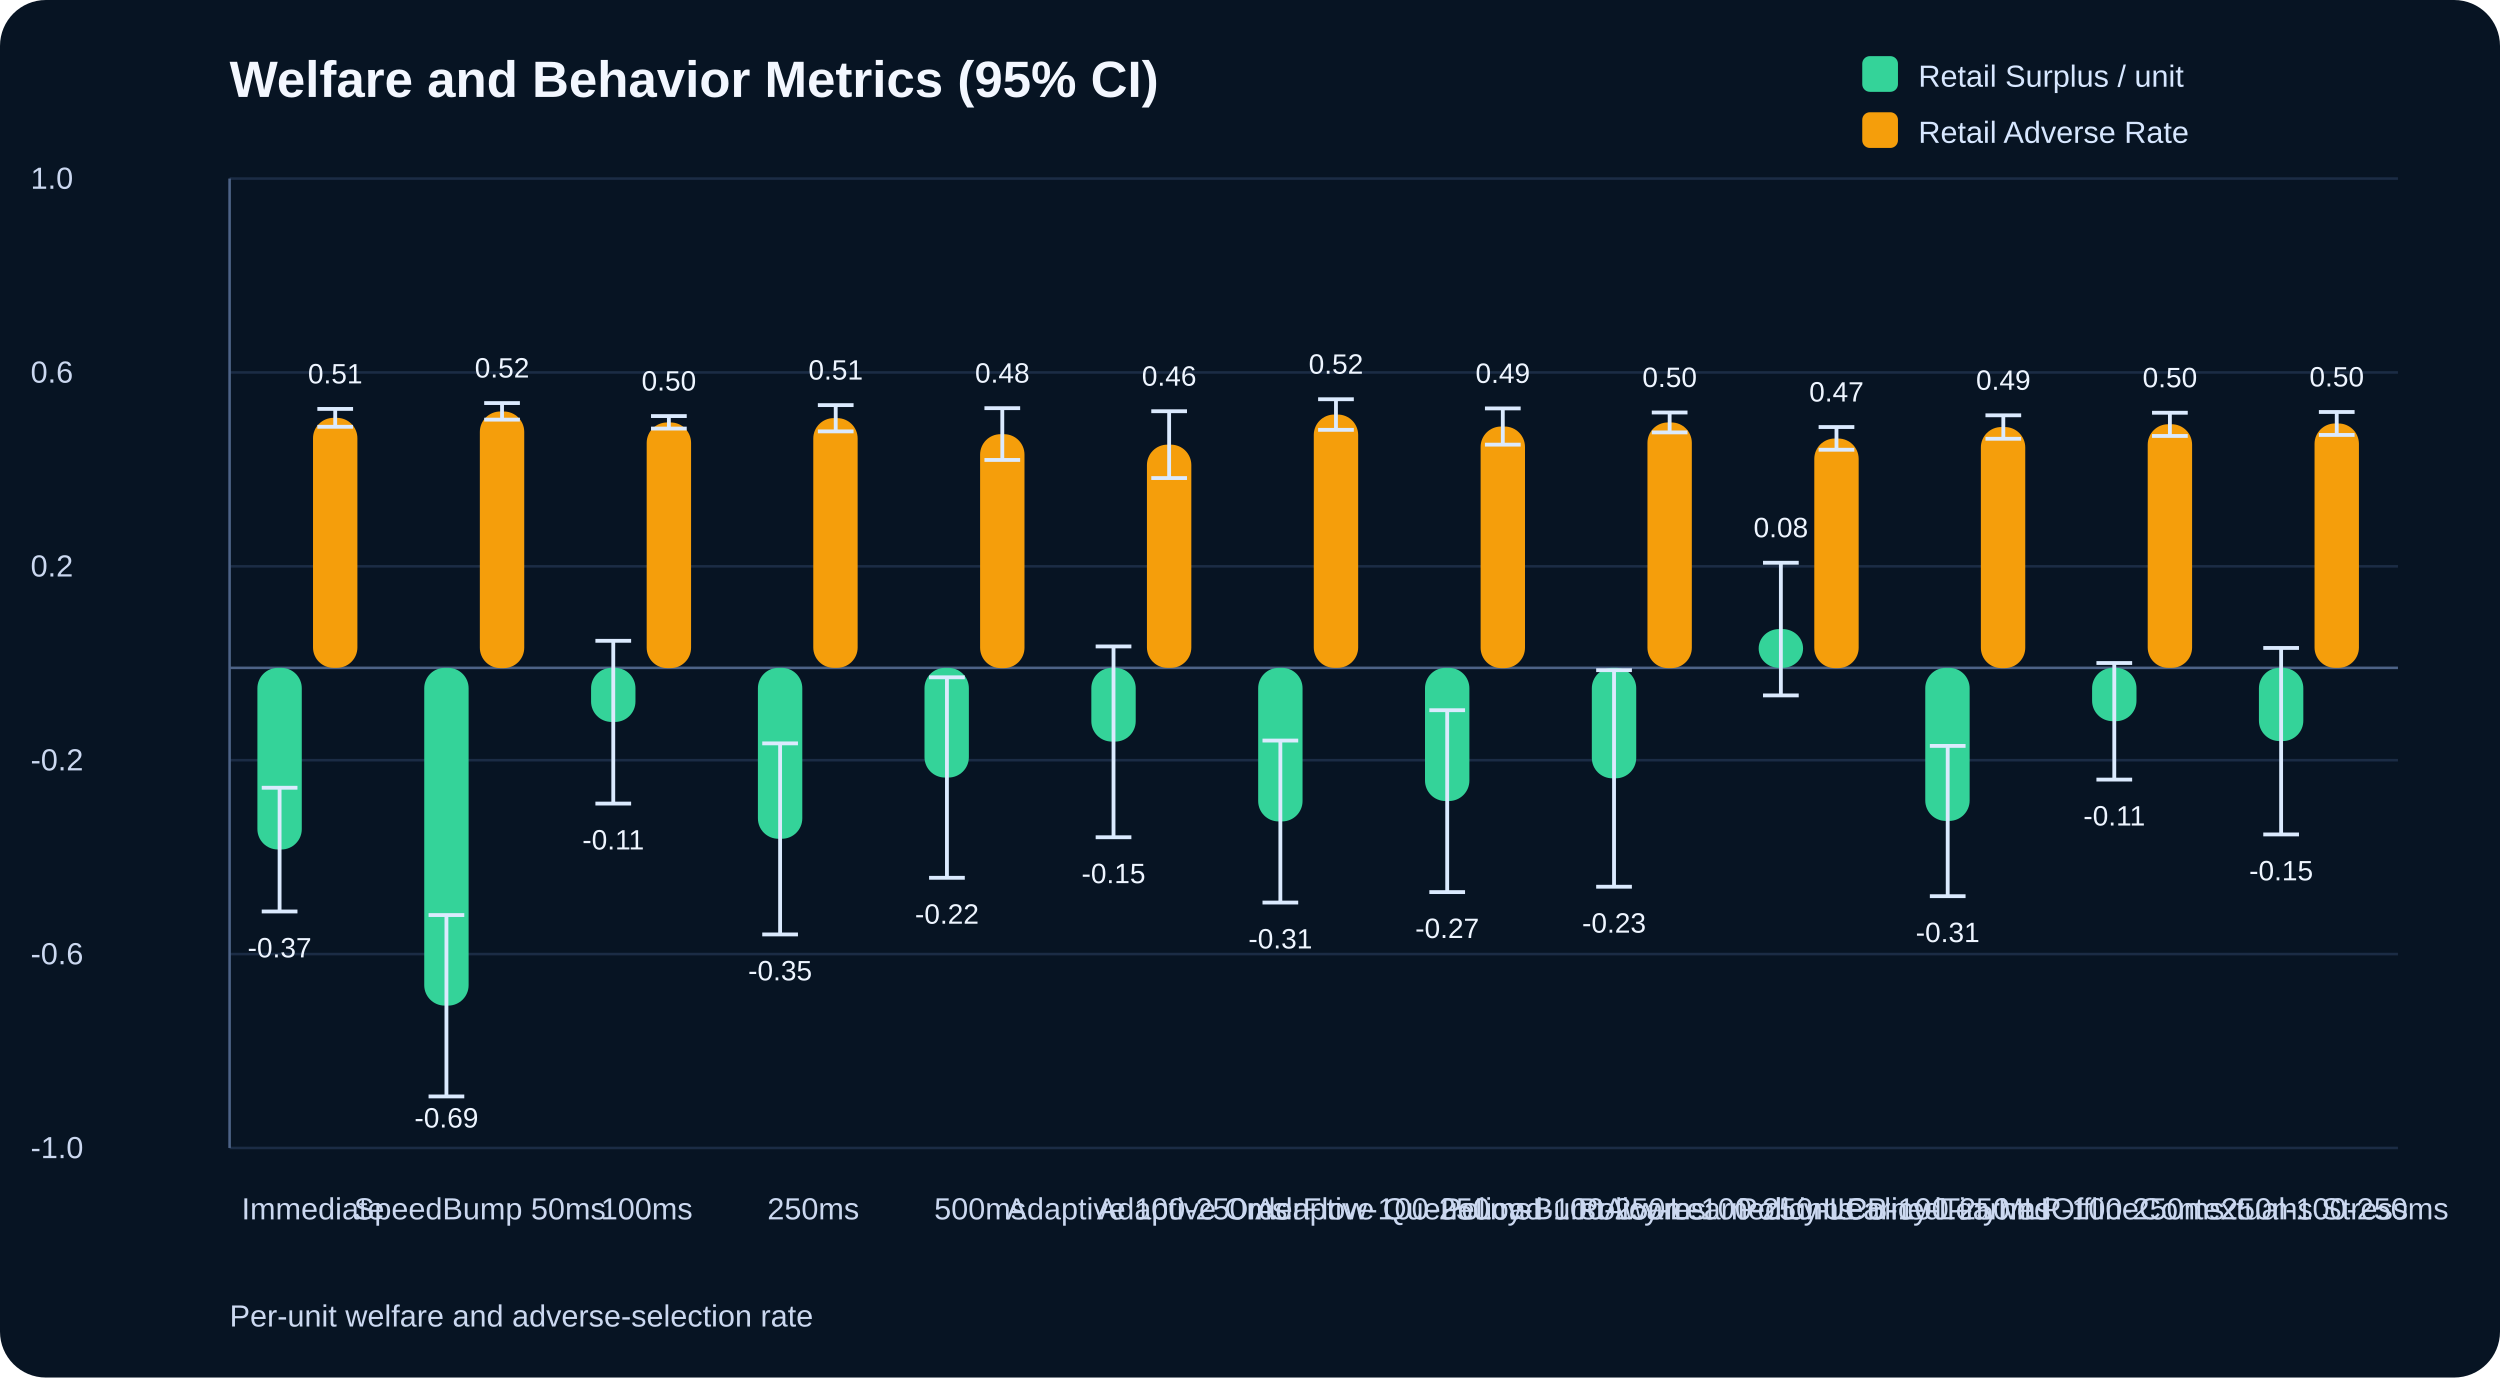
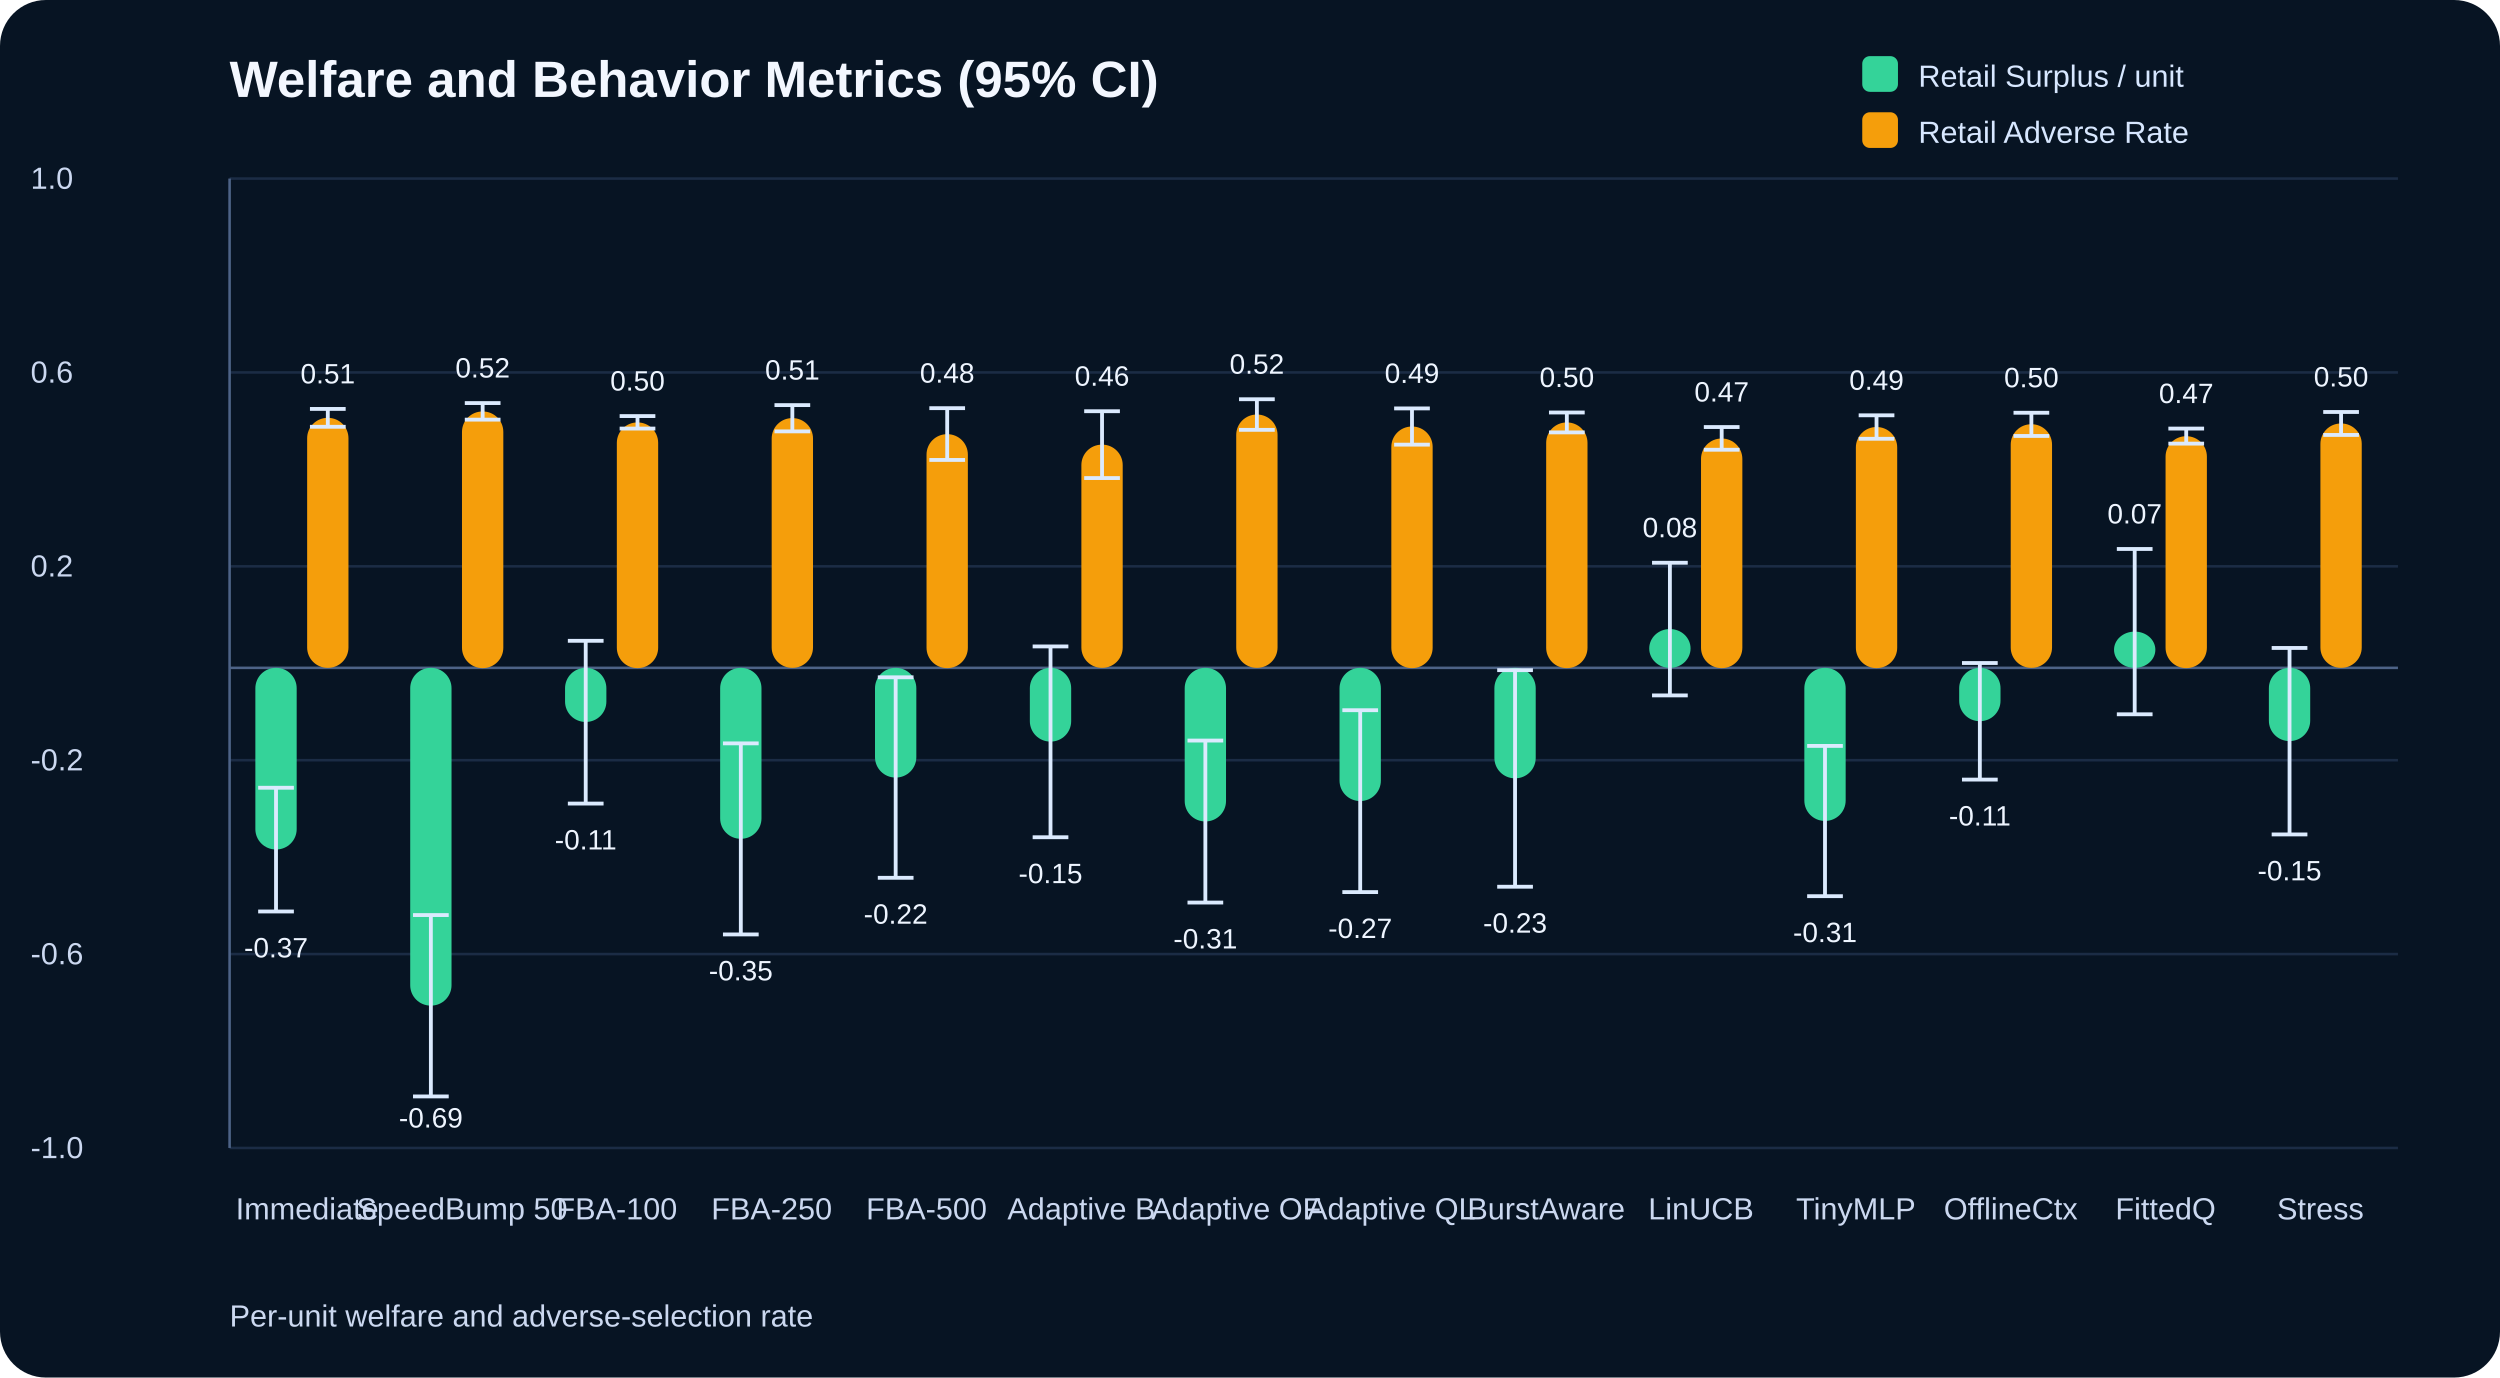
<svg xmlns="http://www.w3.org/2000/svg" width="980" height="540" viewBox="0 0 980 540" role="img">
  <style>.title{font:700 20px Arial; fill:#f3f7ff;}.label{font:12px Arial; fill:#cbd8f0;}.value{font:11px Arial; fill:#eef5ff;}.axis{stroke:#4d6387; stroke-width:1;}.grid{stroke:#20324d; stroke-width:1; opacity:.8;}.legend{font:12px Arial; fill:#d7e7ff;}.bg{fill:#071423;}.err{stroke:#dbeafe; stroke-width:1.5;}</style>
  <rect class="bg" x="0" y="0" width="980" height="540" rx="18" />
  <text class="title" x="90" y="38">Welfare and Behavior Metrics (95% CI)</text>
  <text class="label" x="90" y="520">Per-unit welfare and adverse-selection rate</text>
  <line class="grid" x1="90" y1="70.0" x2="940" y2="70.0" />
  <text class="label" x="12" y="74.0">1.0</text>
  <line class="grid" x1="90" y1="146.0" x2="940" y2="146.0" />
  <text class="label" x="12" y="150.0">0.6</text>
  <line class="grid" x1="90" y1="222.0" x2="940" y2="222.0" />
  <text class="label" x="12" y="226.0">0.2</text>
  <line class="grid" x1="90" y1="298.0" x2="940" y2="298.0" />
  <text class="label" x="12" y="302.0">-0.2</text>
  <line class="grid" x1="90" y1="374.0" x2="940" y2="374.0" />
  <text class="label" x="12" y="378.0">-0.6</text>
  <line class="grid" x1="90" y1="450.0" x2="940" y2="450.0" />
  <text class="label" x="12" y="454.0">-1.0</text>
  <line class="axis" x1="90" y1="70" x2="90" y2="450" />
  <line class="axis" x1="90" y1="261.8" x2="940" y2="261.8" />
-   <rect x="100.9" y="261.8" width="17.4" height="71.2" fill="#34d399" rx="8" />
-   <line class="err" x1="109.6" y1="308.8" x2="109.6" y2="357.3" />
-   <line class="err" x1="102.6" y1="308.8" x2="116.6" y2="308.8" />
-   <line class="err" x1="102.6" y1="357.3" x2="116.6" y2="357.3" />
-   <text class="value" x="109.6" y="375.3" text-anchor="middle">-0.37</text>
-   <rect x="122.7" y="163.8" width="17.4" height="98.0" fill="#f59e0b" rx="8" />
-   <line class="err" x1="131.4" y1="160.3" x2="131.4" y2="167.3" />
-   <line class="err" x1="124.4" y1="160.3" x2="138.4" y2="160.3" />
-   <line class="err" x1="124.4" y1="167.3" x2="138.4" y2="167.3" />
-   <text class="value" x="131.4" y="150.3" text-anchor="middle">0.51</text>
-   <text class="label" x="122.7" y="478" text-anchor="middle">Immediate</text>
-   <rect x="166.3" y="261.8" width="17.4" height="132.4" fill="#34d399" rx="8" />
-   <line class="err" x1="175.0" y1="358.7" x2="175.0" y2="429.8" />
-   <line class="err" x1="168.0" y1="358.7" x2="182.0" y2="358.7" />
-   <line class="err" x1="168.0" y1="429.8" x2="182.0" y2="429.8" />
-   <text class="value" x="175.0" y="442.0" text-anchor="middle">-0.69</text>
-   <rect x="188.1" y="161.3" width="17.4" height="100.6" fill="#f59e0b" rx="8" />
-   <line class="err" x1="196.8" y1="158.0" x2="196.8" y2="164.5" />
-   <line class="err" x1="189.8" y1="158.0" x2="203.8" y2="158.0" />
-   <line class="err" x1="189.8" y1="164.5" x2="203.8" y2="164.5" />
-   <text class="value" x="196.8" y="148.0" text-anchor="middle">0.52</text>
-   <text class="label" x="188.1" y="478" text-anchor="middle">SpeedBump 50ms</text>
-   <rect x="231.7" y="261.8" width="17.4" height="21.2" fill="#34d399" rx="8" />
-   <line class="err" x1="240.4" y1="251.2" x2="240.4" y2="315.0" />
-   <line class="err" x1="233.4" y1="251.2" x2="247.4" y2="251.2" />
-   <line class="err" x1="233.4" y1="315.0" x2="247.4" y2="315.0" />
-   <text class="value" x="240.4" y="333.0" text-anchor="middle">-0.11</text>
-   <rect x="253.5" y="165.6" width="17.4" height="96.3" fill="#f59e0b" rx="8" />
-   <line class="err" x1="262.2" y1="163.1" x2="262.2" y2="168.0" />
-   <line class="err" x1="255.2" y1="163.1" x2="269.2" y2="163.1" />
-   <line class="err" x1="255.2" y1="168.0" x2="269.2" y2="168.0" />
-   <text class="value" x="262.2" y="153.1" text-anchor="middle">0.50</text>
-   <text class="label" x="253.5" y="478" text-anchor="middle">100ms</text>
-   <rect x="297.1" y="261.8" width="17.4" height="67.0" fill="#34d399" rx="8" />
-   <line class="err" x1="305.8" y1="291.4" x2="305.8" y2="366.3" />
-   <line class="err" x1="298.8" y1="291.4" x2="312.8" y2="291.4" />
-   <line class="err" x1="298.8" y1="366.3" x2="312.8" y2="366.3" />
-   <text class="value" x="305.8" y="384.3" text-anchor="middle">-0.35</text>
-   <rect x="318.8" y="163.9" width="17.4" height="97.9" fill="#f59e0b" rx="8" />
-   <line class="err" x1="327.6" y1="158.8" x2="327.6" y2="169.1" />
-   <line class="err" x1="320.6" y1="158.8" x2="334.6" y2="158.8" />
-   <line class="err" x1="320.6" y1="169.1" x2="334.6" y2="169.1" />
-   <text class="value" x="327.6" y="148.8" text-anchor="middle">0.51</text>
-   <text class="label" x="318.8" y="478" text-anchor="middle">250ms</text>
-   <rect x="362.4" y="261.8" width="17.4" height="43.0" fill="#34d399" rx="8" />
-   <line class="err" x1="371.2" y1="265.5" x2="371.2" y2="344.1" />
-   <line class="err" x1="364.2" y1="265.5" x2="378.2" y2="265.5" />
-   <line class="err" x1="364.2" y1="344.1" x2="378.2" y2="344.1" />
-   <text class="value" x="371.2" y="362.1" text-anchor="middle">-0.22</text>
-   <rect x="384.2" y="170.2" width="17.4" height="91.7" fill="#f59e0b" rx="8" />
-   <line class="err" x1="392.9" y1="160.0" x2="392.9" y2="180.3" />
-   <line class="err" x1="385.9" y1="160.0" x2="399.9" y2="160.0" />
-   <line class="err" x1="385.9" y1="180.3" x2="399.9" y2="180.3" />
-   <text class="value" x="392.9" y="150.0" text-anchor="middle">0.48</text>
-   <text class="label" x="384.2" y="478" text-anchor="middle">500ms</text>
-   <rect x="427.8" y="261.8" width="17.4" height="28.9" fill="#34d399" rx="8" />
-   <line class="err" x1="436.5" y1="253.4" x2="436.5" y2="328.2" />
-   <line class="err" x1="429.5" y1="253.4" x2="443.5" y2="253.4" />
-   <line class="err" x1="429.5" y1="328.2" x2="443.5" y2="328.2" />
-   <text class="value" x="436.5" y="346.2" text-anchor="middle">-0.15</text>
-   <rect x="449.6" y="174.3" width="17.4" height="87.5" fill="#f59e0b" rx="8" />
-   <line class="err" x1="458.3" y1="161.2" x2="458.3" y2="187.4" />
-   <line class="err" x1="451.3" y1="161.2" x2="465.3" y2="161.2" />
-   <line class="err" x1="451.3" y1="187.4" x2="465.3" y2="187.4" />
-   <text class="value" x="458.3" y="151.2" text-anchor="middle">0.46</text>
-   <text class="label" x="449.6" y="478" text-anchor="middle">Adaptive 100-250ms</text>
-   <rect x="493.2" y="261.8" width="17.4" height="60.2" fill="#34d399" rx="8" />
-   <line class="err" x1="501.9" y1="290.3" x2="501.9" y2="353.8" />
-   <line class="err" x1="494.9" y1="290.3" x2="508.9" y2="290.3" />
-   <line class="err" x1="494.9" y1="353.8" x2="508.9" y2="353.8" />
-   <text class="value" x="501.9" y="371.8" text-anchor="middle">-0.31</text>
-   <rect x="515.0" y="162.5" width="17.4" height="99.3" fill="#f59e0b" rx="8" />
-   <line class="err" x1="523.7" y1="156.5" x2="523.7" y2="168.5" />
-   <line class="err" x1="516.7" y1="156.5" x2="530.7" y2="156.5" />
-   <line class="err" x1="516.7" y1="168.5" x2="530.7" y2="168.5" />
-   <text class="value" x="523.7" y="146.5" text-anchor="middle">0.52</text>
-   <text class="label" x="515.0" y="478" text-anchor="middle">Adaptive OrderFlow-100-250ms</text>
-   <rect x="558.6" y="261.8" width="17.4" height="52.2" fill="#34d399" rx="8" />
-   <line class="err" x1="567.3" y1="278.4" x2="567.3" y2="349.7" />
-   <line class="err" x1="560.3" y1="278.4" x2="574.3" y2="278.4" />
-   <line class="err" x1="560.3" y1="349.7" x2="574.3" y2="349.7" />
-   <text class="value" x="567.3" y="367.7" text-anchor="middle">-0.27</text>
-   <rect x="580.4" y="167.2" width="17.4" height="94.7" fill="#f59e0b" rx="8" />
-   <line class="err" x1="589.1" y1="160.1" x2="589.1" y2="174.3" />
-   <line class="err" x1="582.1" y1="160.1" x2="596.1" y2="160.1" />
-   <line class="err" x1="582.1" y1="174.3" x2="596.1" y2="174.3" />
-   <text class="value" x="589.1" y="150.1" text-anchor="middle">0.49</text>
-   <text class="label" x="580.4" y="478" text-anchor="middle">Adaptive QueueLoad-100-250ms</text>
-   <rect x="624.0" y="261.8" width="17.4" height="43.3" fill="#34d399" rx="8" />
-   <line class="err" x1="632.7" y1="262.7" x2="632.7" y2="347.6" />
-   <line class="err" x1="625.7" y1="262.7" x2="639.7" y2="262.7" />
-   <line class="err" x1="625.7" y1="347.6" x2="639.7" y2="347.6" />
-   <text class="value" x="632.7" y="365.6" text-anchor="middle">-0.23</text>
-   <rect x="645.8" y="165.6" width="17.4" height="96.3" fill="#f59e0b" rx="8" />
-   <line class="err" x1="654.5" y1="161.7" x2="654.5" y2="169.5" />
-   <line class="err" x1="647.5" y1="161.7" x2="661.5" y2="161.7" />
-   <line class="err" x1="647.5" y1="169.5" x2="661.5" y2="169.5" />
-   <text class="value" x="654.5" y="151.7" text-anchor="middle">0.50</text>
-   <text class="label" x="645.8" y="478" text-anchor="middle">Policy-BurstAware-100-250ms</text>
-   <rect x="689.4" y="246.6" width="17.4" height="15.2" fill="#34d399" rx="8" />
-   <line class="err" x1="698.1" y1="220.6" x2="698.1" y2="272.6" />
-   <line class="err" x1="691.1" y1="220.6" x2="705.1" y2="220.6" />
-   <line class="err" x1="691.1" y1="272.6" x2="705.1" y2="272.6" />
-   <text class="value" x="698.1" y="210.6" text-anchor="middle">0.08</text>
-   <rect x="711.2" y="171.9" width="17.4" height="90.0" fill="#f59e0b" rx="8" />
-   <line class="err" x1="719.9" y1="167.4" x2="719.9" y2="176.3" />
-   <line class="err" x1="712.9" y1="167.4" x2="726.9" y2="167.4" />
-   <line class="err" x1="712.9" y1="176.3" x2="726.9" y2="176.3" />
-   <text class="value" x="719.9" y="157.4" text-anchor="middle">0.47</text>
-   <text class="label" x="711.2" y="478" text-anchor="middle">Policy-LearnedLinUCB-100-250ms</text>
-   <rect x="754.7" y="261.8" width="17.4" height="60.0" fill="#34d399" rx="8" />
-   <line class="err" x1="763.5" y1="292.4" x2="763.5" y2="351.3" />
-   <line class="err" x1="756.5" y1="292.4" x2="770.5" y2="292.4" />
-   <line class="err" x1="756.5" y1="351.3" x2="770.5" y2="351.3" />
-   <text class="value" x="763.5" y="369.3" text-anchor="middle">-0.31</text>
-   <rect x="776.5" y="167.4" width="17.4" height="94.5" fill="#f59e0b" rx="8" />
-   <line class="err" x1="785.3" y1="162.8" x2="785.3" y2="172.0" />
-   <line class="err" x1="778.3" y1="162.8" x2="792.3" y2="162.8" />
-   <line class="err" x1="778.3" y1="172.0" x2="792.3" y2="172.0" />
-   <text class="value" x="785.3" y="152.8" text-anchor="middle">0.49</text>
-   <text class="label" x="776.5" y="478" text-anchor="middle">Policy-LearnedTinyMLP-100-250ms</text>
-   <rect x="820.1" y="261.8" width="17.4" height="20.9" fill="#34d399" rx="8" />
-   <line class="err" x1="828.8" y1="259.9" x2="828.8" y2="305.6" />
-   <line class="err" x1="821.8" y1="259.9" x2="835.8" y2="259.9" />
-   <line class="err" x1="821.8" y1="305.6" x2="835.8" y2="305.6" />
-   <text class="value" x="828.8" y="323.6" text-anchor="middle">-0.11</text>
-   <rect x="841.9" y="166.3" width="17.4" height="95.5" fill="#f59e0b" rx="8" />
-   <line class="err" x1="850.6" y1="161.8" x2="850.6" y2="170.9" />
-   <line class="err" x1="843.6" y1="161.8" x2="857.6" y2="161.8" />
-   <line class="err" x1="843.6" y1="170.9" x2="857.6" y2="170.9" />
-   <text class="value" x="850.6" y="151.8" text-anchor="middle">0.50</text>
-   <text class="label" x="841.9" y="478" text-anchor="middle">Policy-LearnedOfflineContextual-100-250ms</text>
-   <rect x="885.5" y="261.8" width="17.4" height="28.7" fill="#34d399" rx="8" />
-   <line class="err" x1="894.2" y1="254.0" x2="894.2" y2="327.1" />
-   <line class="err" x1="887.2" y1="254.0" x2="901.2" y2="254.0" />
-   <line class="err" x1="887.2" y1="327.1" x2="901.2" y2="327.1" />
-   <text class="value" x="894.2" y="345.1" text-anchor="middle">-0.15</text>
-   <rect x="907.3" y="166.0" width="17.4" height="95.8" fill="#f59e0b" rx="8" />
-   <line class="err" x1="916.0" y1="161.5" x2="916.0" y2="170.5" />
-   <line class="err" x1="909.0" y1="161.5" x2="923.0" y2="161.5" />
-   <line class="err" x1="909.0" y1="170.5" x2="923.0" y2="170.5" />
-   <text class="value" x="916.0" y="151.5" text-anchor="middle">0.50</text>
-   <text class="label" x="907.3" y="478" text-anchor="middle">250ms Stress</text>
+   <rect x="100.1" y="261.8" width="16.2" height="71.2" fill="#34d399" rx="8" />
+   <line class="err" x1="108.2" y1="308.8" x2="108.2" y2="357.3" />
+   <line class="err" x1="101.2" y1="308.8" x2="115.2" y2="308.8" />
+   <line class="err" x1="101.2" y1="357.3" x2="115.2" y2="357.3" />
+   <text class="value" x="108.2" y="375.3" text-anchor="middle">-0.37</text>
+   <rect x="120.4" y="163.8" width="16.2" height="98.0" fill="#f59e0b" rx="8" />
+   <line class="err" x1="128.5" y1="160.3" x2="128.5" y2="167.3" />
+   <line class="err" x1="121.5" y1="160.3" x2="135.5" y2="160.3" />
+   <line class="err" x1="121.5" y1="167.3" x2="135.5" y2="167.3" />
+   <text class="value" x="128.5" y="150.3" text-anchor="middle">0.51</text>
+   <text class="label" x="120.4" y="478" text-anchor="middle">Immediate</text>
+   <rect x="160.8" y="261.8" width="16.2" height="132.4" fill="#34d399" rx="8" />
+   <line class="err" x1="168.9" y1="358.7" x2="168.9" y2="429.8" />
+   <line class="err" x1="161.9" y1="358.7" x2="175.9" y2="358.7" />
+   <line class="err" x1="161.9" y1="429.8" x2="175.9" y2="429.8" />
+   <text class="value" x="168.9" y="442.0" text-anchor="middle">-0.69</text>
+   <rect x="181.1" y="161.3" width="16.2" height="100.6" fill="#f59e0b" rx="8" />
+   <line class="err" x1="189.2" y1="158.0" x2="189.2" y2="164.5" />
+   <line class="err" x1="182.2" y1="158.0" x2="196.2" y2="158.0" />
+   <line class="err" x1="182.2" y1="164.5" x2="196.2" y2="164.5" />
+   <text class="value" x="189.2" y="148.0" text-anchor="middle">0.52</text>
+   <text class="label" x="181.1" y="478" text-anchor="middle">SpeedBump 50</text>
+   <rect x="221.5" y="261.8" width="16.2" height="21.2" fill="#34d399" rx="8" />
+   <line class="err" x1="229.6" y1="251.2" x2="229.6" y2="315.0" />
+   <line class="err" x1="222.6" y1="251.2" x2="236.6" y2="251.2" />
+   <line class="err" x1="222.6" y1="315.0" x2="236.6" y2="315.0" />
+   <text class="value" x="229.6" y="333.0" text-anchor="middle">-0.11</text>
+   <rect x="241.8" y="165.6" width="16.2" height="96.3" fill="#f59e0b" rx="8" />
+   <line class="err" x1="249.9" y1="163.1" x2="249.9" y2="168.0" />
+   <line class="err" x1="242.9" y1="163.1" x2="256.9" y2="163.1" />
+   <line class="err" x1="242.9" y1="168.0" x2="256.9" y2="168.0" />
+   <text class="value" x="249.9" y="153.1" text-anchor="middle">0.50</text>
+   <text class="label" x="241.8" y="478" text-anchor="middle">FBA-100</text>
+   <rect x="282.3" y="261.8" width="16.2" height="67.0" fill="#34d399" rx="8" />
+   <line class="err" x1="290.4" y1="291.4" x2="290.4" y2="366.3" />
+   <line class="err" x1="283.4" y1="291.4" x2="297.4" y2="291.4" />
+   <line class="err" x1="283.4" y1="366.3" x2="297.4" y2="366.3" />
+   <text class="value" x="290.4" y="384.3" text-anchor="middle">-0.35</text>
+   <rect x="302.5" y="163.9" width="16.2" height="97.9" fill="#f59e0b" rx="8" />
+   <line class="err" x1="310.6" y1="158.8" x2="310.6" y2="169.1" />
+   <line class="err" x1="303.6" y1="158.8" x2="317.6" y2="158.8" />
+   <line class="err" x1="303.6" y1="169.1" x2="317.6" y2="169.1" />
+   <text class="value" x="310.6" y="148.8" text-anchor="middle">0.51</text>
+   <text class="label" x="302.5" y="478" text-anchor="middle">FBA-250</text>
+   <rect x="343.0" y="261.8" width="16.2" height="43.0" fill="#34d399" rx="8" />
+   <line class="err" x1="351.1" y1="265.5" x2="351.1" y2="344.1" />
+   <line class="err" x1="344.1" y1="265.5" x2="358.1" y2="265.5" />
+   <line class="err" x1="344.1" y1="344.1" x2="358.1" y2="344.1" />
+   <text class="value" x="351.1" y="362.1" text-anchor="middle">-0.22</text>
+   <rect x="363.2" y="170.2" width="16.2" height="91.7" fill="#f59e0b" rx="8" />
+   <line class="err" x1="371.3" y1="160.0" x2="371.3" y2="180.3" />
+   <line class="err" x1="364.3" y1="160.0" x2="378.3" y2="160.0" />
+   <line class="err" x1="364.3" y1="180.3" x2="378.3" y2="180.3" />
+   <text class="value" x="371.3" y="150.0" text-anchor="middle">0.48</text>
+   <text class="label" x="363.2" y="478" text-anchor="middle">FBA-500</text>
+   <rect x="403.7" y="261.8" width="16.2" height="28.9" fill="#34d399" rx="8" />
+   <line class="err" x1="411.8" y1="253.4" x2="411.8" y2="328.2" />
+   <line class="err" x1="404.8" y1="253.4" x2="418.8" y2="253.4" />
+   <line class="err" x1="404.8" y1="328.2" x2="418.8" y2="328.2" />
+   <text class="value" x="411.8" y="346.2" text-anchor="middle">-0.15</text>
+   <rect x="423.9" y="174.3" width="16.2" height="87.5" fill="#f59e0b" rx="8" />
+   <line class="err" x1="432.0" y1="161.2" x2="432.0" y2="187.4" />
+   <line class="err" x1="425.0" y1="161.2" x2="439.0" y2="161.2" />
+   <line class="err" x1="425.0" y1="187.4" x2="439.0" y2="187.4" />
+   <text class="value" x="432.0" y="151.2" text-anchor="middle">0.46</text>
+   <text class="label" x="423.9" y="478" text-anchor="middle">Adaptive B</text>
+   <rect x="464.4" y="261.8" width="16.2" height="60.2" fill="#34d399" rx="8" />
+   <line class="err" x1="472.5" y1="290.3" x2="472.5" y2="353.8" />
+   <line class="err" x1="465.5" y1="290.3" x2="479.5" y2="290.3" />
+   <line class="err" x1="465.5" y1="353.8" x2="479.5" y2="353.8" />
+   <text class="value" x="472.5" y="371.8" text-anchor="middle">-0.31</text>
+   <rect x="484.6" y="162.5" width="16.2" height="99.3" fill="#f59e0b" rx="8" />
+   <line class="err" x1="492.7" y1="156.5" x2="492.7" y2="168.5" />
+   <line class="err" x1="485.7" y1="156.5" x2="499.7" y2="156.5" />
+   <line class="err" x1="485.7" y1="168.5" x2="499.7" y2="168.5" />
+   <text class="value" x="492.7" y="146.5" text-anchor="middle">0.52</text>
+   <text class="label" x="484.6" y="478" text-anchor="middle">Adaptive OF</text>
+   <rect x="525.1" y="261.8" width="16.2" height="52.2" fill="#34d399" rx="8" />
+   <line class="err" x1="533.2" y1="278.4" x2="533.2" y2="349.7" />
+   <line class="err" x1="526.2" y1="278.4" x2="540.2" y2="278.4" />
+   <line class="err" x1="526.2" y1="349.7" x2="540.2" y2="349.7" />
+   <text class="value" x="533.2" y="367.7" text-anchor="middle">-0.27</text>
+   <rect x="545.4" y="167.2" width="16.2" height="94.7" fill="#f59e0b" rx="8" />
+   <line class="err" x1="553.5" y1="160.1" x2="553.5" y2="174.3" />
+   <line class="err" x1="546.5" y1="160.1" x2="560.5" y2="160.1" />
+   <line class="err" x1="546.5" y1="174.3" x2="560.5" y2="174.3" />
+   <text class="value" x="553.5" y="150.1" text-anchor="middle">0.49</text>
+   <text class="label" x="545.4" y="478" text-anchor="middle">Adaptive QL</text>
+   <rect x="585.8" y="261.8" width="16.2" height="43.3" fill="#34d399" rx="8" />
+   <line class="err" x1="593.9" y1="262.7" x2="593.9" y2="347.6" />
+   <line class="err" x1="586.9" y1="262.7" x2="600.9" y2="262.7" />
+   <line class="err" x1="586.9" y1="347.6" x2="600.9" y2="347.6" />
+   <text class="value" x="593.9" y="365.6" text-anchor="middle">-0.23</text>
+   <rect x="606.1" y="165.6" width="16.2" height="96.3" fill="#f59e0b" rx="8" />
+   <line class="err" x1="614.2" y1="161.7" x2="614.2" y2="169.5" />
+   <line class="err" x1="607.2" y1="161.7" x2="621.2" y2="161.7" />
+   <line class="err" x1="607.2" y1="169.5" x2="621.2" y2="169.5" />
+   <text class="value" x="614.2" y="151.7" text-anchor="middle">0.50</text>
+   <text class="label" x="606.1" y="478" text-anchor="middle">BurstAware</text>
+   <rect x="646.5" y="246.6" width="16.2" height="15.2" fill="#34d399" rx="8" />
+   <line class="err" x1="654.6" y1="220.6" x2="654.6" y2="272.6" />
+   <line class="err" x1="647.6" y1="220.6" x2="661.6" y2="220.6" />
+   <line class="err" x1="647.6" y1="272.6" x2="661.6" y2="272.6" />
+   <text class="value" x="654.6" y="210.6" text-anchor="middle">0.08</text>
+   <rect x="666.8" y="171.9" width="16.2" height="90.0" fill="#f59e0b" rx="8" />
+   <line class="err" x1="674.9" y1="167.4" x2="674.9" y2="176.3" />
+   <line class="err" x1="667.9" y1="167.4" x2="681.9" y2="167.4" />
+   <line class="err" x1="667.9" y1="176.3" x2="681.9" y2="176.3" />
+   <text class="value" x="674.9" y="157.4" text-anchor="middle">0.47</text>
+   <text class="label" x="666.8" y="478" text-anchor="middle">LinUCB</text>
+   <rect x="707.3" y="261.8" width="16.2" height="60.0" fill="#34d399" rx="8" />
+   <line class="err" x1="715.4" y1="292.4" x2="715.4" y2="351.3" />
+   <line class="err" x1="708.4" y1="292.4" x2="722.4" y2="292.4" />
+   <line class="err" x1="708.4" y1="351.3" x2="722.4" y2="351.3" />
+   <text class="value" x="715.4" y="369.3" text-anchor="middle">-0.31</text>
+   <rect x="727.5" y="167.4" width="16.2" height="94.5" fill="#f59e0b" rx="8" />
+   <line class="err" x1="735.6" y1="162.8" x2="735.6" y2="172.0" />
+   <line class="err" x1="728.6" y1="162.8" x2="742.6" y2="162.8" />
+   <line class="err" x1="728.6" y1="172.0" x2="742.6" y2="172.0" />
+   <text class="value" x="735.6" y="152.8" text-anchor="middle">0.49</text>
+   <text class="label" x="727.5" y="478" text-anchor="middle">TinyMLP</text>
+   <rect x="768.0" y="261.8" width="16.2" height="20.9" fill="#34d399" rx="8" />
+   <line class="err" x1="776.1" y1="259.9" x2="776.1" y2="305.6" />
+   <line class="err" x1="769.1" y1="259.9" x2="783.1" y2="259.9" />
+   <line class="err" x1="769.1" y1="305.6" x2="783.1" y2="305.6" />
+   <text class="value" x="776.1" y="323.6" text-anchor="middle">-0.11</text>
+   <rect x="788.2" y="166.3" width="16.2" height="95.5" fill="#f59e0b" rx="8" />
+   <line class="err" x1="796.3" y1="161.8" x2="796.3" y2="170.9" />
+   <line class="err" x1="789.3" y1="161.8" x2="803.3" y2="161.8" />
+   <line class="err" x1="789.3" y1="170.9" x2="803.3" y2="170.9" />
+   <text class="value" x="796.3" y="151.8" text-anchor="middle">0.50</text>
+   <text class="label" x="788.2" y="478" text-anchor="middle">OfflineCtx</text>
+   <rect x="828.7" y="247.6" width="16.2" height="14.2" fill="#34d399" rx="8" />
+   <line class="err" x1="836.8" y1="215.2" x2="836.8" y2="280.0" />
+   <line class="err" x1="829.8" y1="215.2" x2="843.8" y2="215.2" />
+   <line class="err" x1="829.8" y1="280.0" x2="843.8" y2="280.0" />
+   <text class="value" x="836.8" y="205.2" text-anchor="middle">0.07</text>
+   <rect x="848.9" y="171.0" width="16.2" height="90.9" fill="#f59e0b" rx="8" />
+   <line class="err" x1="857.0" y1="168.0" x2="857.0" y2="173.9" />
+   <line class="err" x1="850.0" y1="168.0" x2="864.0" y2="168.0" />
+   <line class="err" x1="850.0" y1="173.9" x2="864.0" y2="173.9" />
+   <text class="value" x="857.0" y="158.0" text-anchor="middle">0.47</text>
+   <text class="label" x="848.9" y="478" text-anchor="middle">FittedQ</text>
+   <rect x="889.4" y="261.8" width="16.2" height="28.7" fill="#34d399" rx="8" />
+   <line class="err" x1="897.5" y1="254.0" x2="897.5" y2="327.1" />
+   <line class="err" x1="890.5" y1="254.0" x2="904.5" y2="254.0" />
+   <line class="err" x1="890.5" y1="327.1" x2="904.5" y2="327.1" />
+   <text class="value" x="897.5" y="345.1" text-anchor="middle">-0.15</text>
+   <rect x="909.6" y="166.0" width="16.2" height="95.8" fill="#f59e0b" rx="8" />
+   <line class="err" x1="917.7" y1="161.5" x2="917.7" y2="170.5" />
+   <line class="err" x1="910.7" y1="161.5" x2="924.7" y2="161.5" />
+   <line class="err" x1="910.7" y1="170.5" x2="924.7" y2="170.5" />
+   <text class="value" x="917.7" y="151.5" text-anchor="middle">0.50</text>
+   <text class="label" x="909.6" y="478" text-anchor="middle">Stress</text>
  <rect x="730" y="22" width="14" height="14" fill="#34d399" rx="3" />
  <text class="legend" x="752" y="34">Retail Surplus / unit</text>
  <rect x="730" y="44" width="14" height="14" fill="#f59e0b" rx="3" />
  <text class="legend" x="752" y="56">Retail Adverse Rate</text>
</svg>
